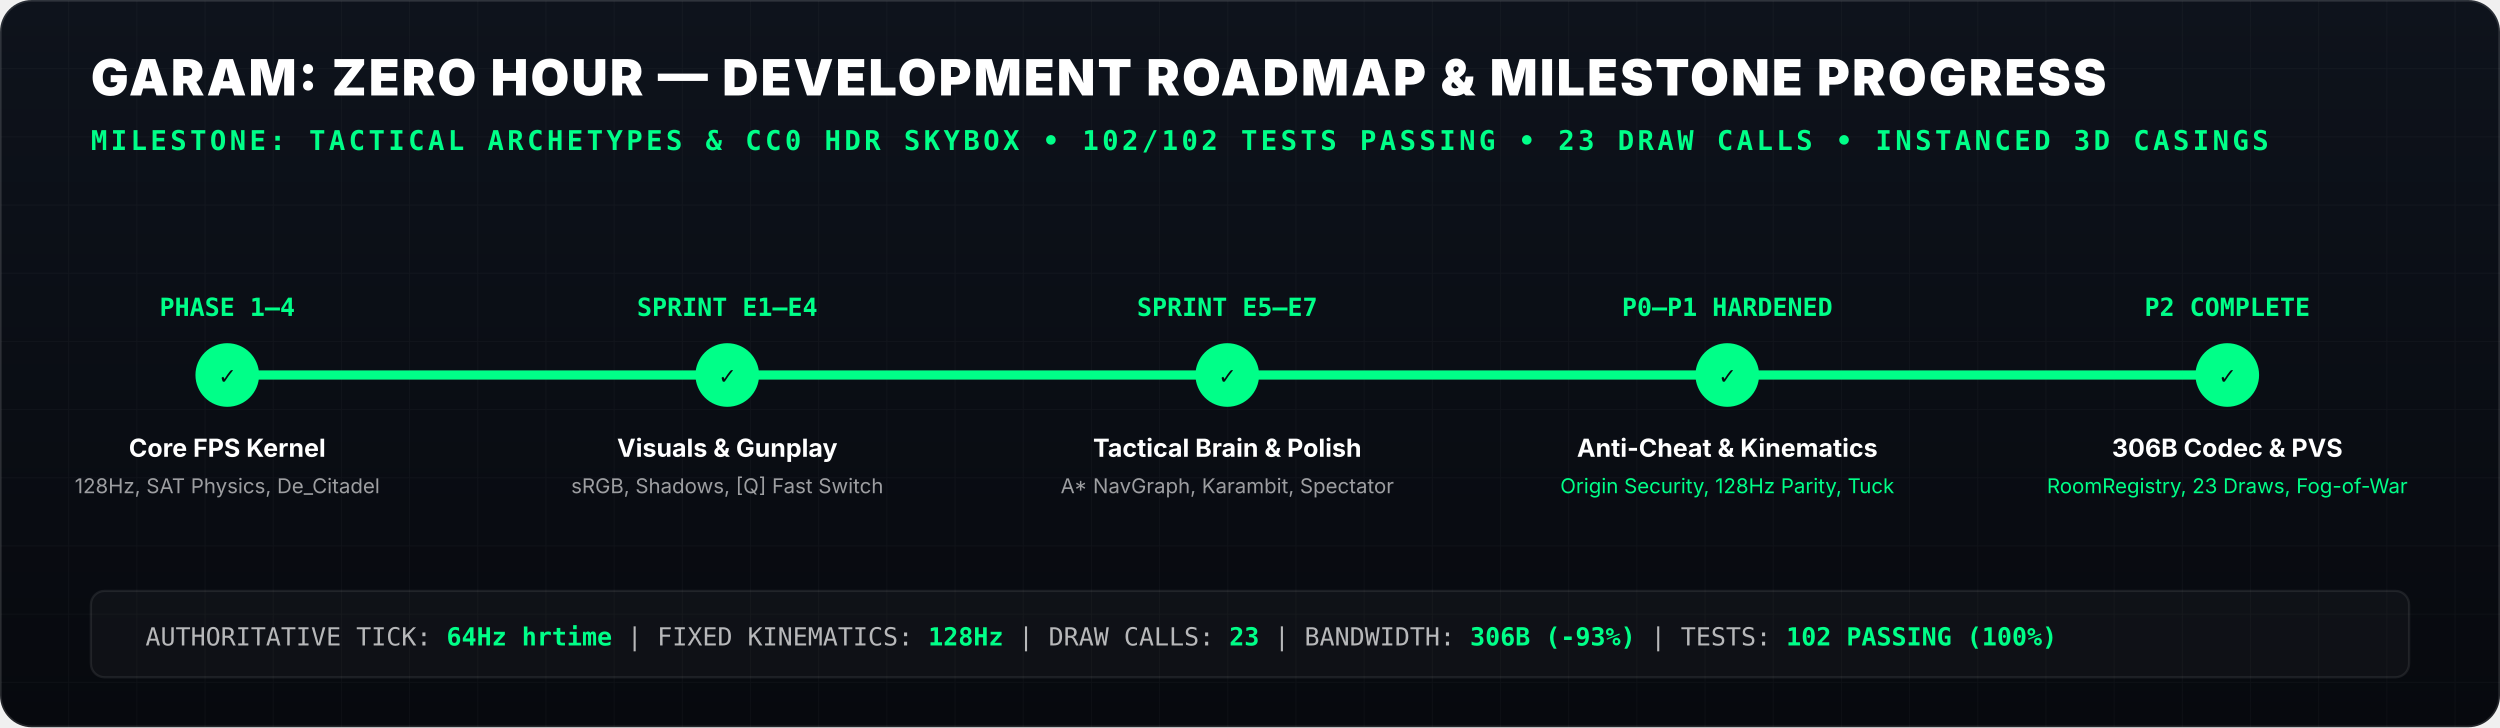
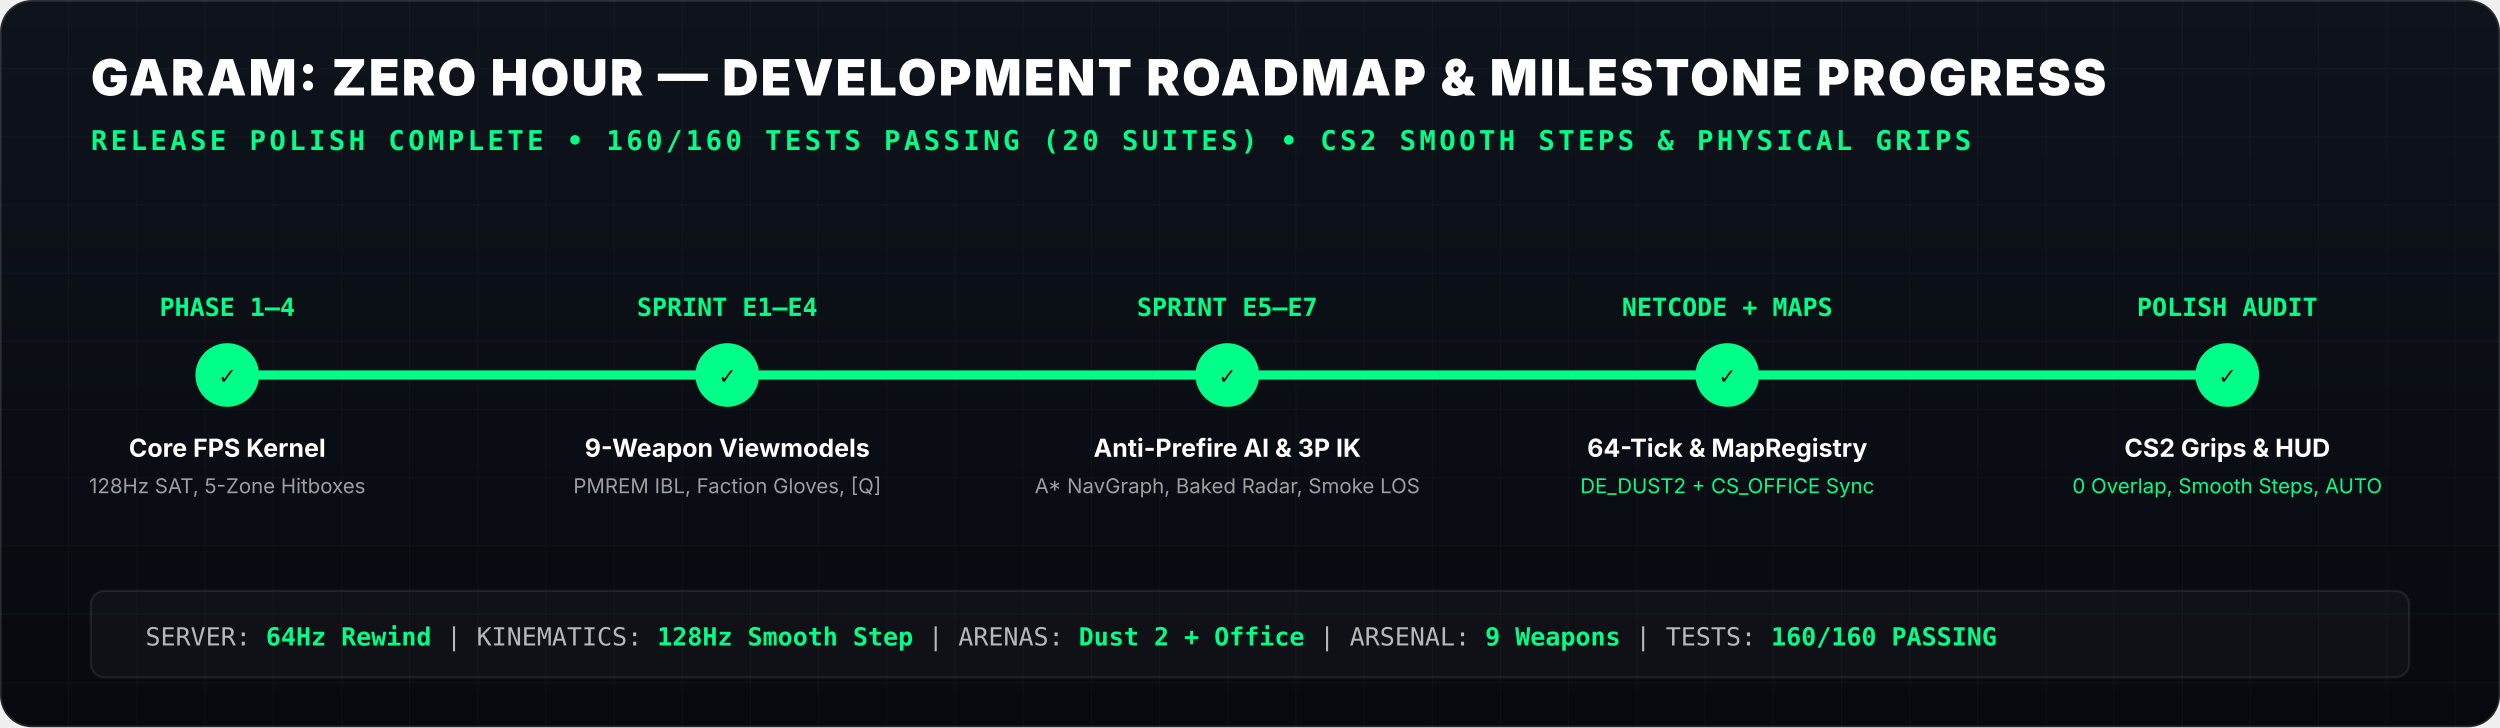
<svg xmlns="http://www.w3.org/2000/svg" viewBox="0 0 1100 320" width="1100" height="320">
  <defs>
    <linearGradient id="roadmap-bg" x1="0%" y1="0%" x2="0%" y2="100%">
      <stop offset="0%" stop-color="#0E131C" />
      <stop offset="100%" stop-color="#07090E" />
    </linearGradient>
    <pattern id="road-grid" width="30" height="30" patternUnits="userSpaceOnUse">
      <path d="M 30 0 L 0 0 0 30" fill="none" stroke="rgba(255, 255, 255, 0.03)" stroke-width="0.8" />
    </pattern>
  </defs>
  <rect width="1100" height="320" rx="14" fill="url(#roadmap-bg)" stroke="rgba(255, 255, 255, 0.12)" stroke-width="1.5" />
  <rect width="1100" height="320" rx="14" fill="url(#road-grid)" />
  <g transform="translate(40, 42)">
    <text font-family="'Inter', sans-serif" font-size="22" font-weight="900" fill="#FFFFFF" letter-spacing="1">
      GARAM: ZERO HOUR — DEVELOPMENT ROADMAP &amp; MILESTONE PROGRESS
    </text>
    <text y="24" font-family="'JetBrains Mono', monospace" font-size="12" font-weight="700" fill="#00FF88" letter-spacing="1.5">
-       MILESTONE: TACTICAL ARCHETYPES &amp; CC0 HDR SKYBOX • 102/102 TESTS PASSING • 23 DRAW CALLS • INSTANCED 3D CASINGS
+       RELEASE POLISH COMPLETE • 160/160 TESTS PASSING (20 SUITES) • CS2 SMOOTH STEPS &amp; PHYSICAL GRIPS
    </text>
  </g>
  <g transform="translate(40, 115)">
    <line x1="60" y1="50" x2="940" y2="50" stroke="rgba(255, 255, 255, 0.15)" stroke-width="4" />
    <line x1="60" y1="50" x2="940" y2="50" stroke="#00FF88" stroke-width="4" />
    <g transform="translate(60, 50)">
      <circle r="14" fill="#00FF88" />
      <text y="4" text-anchor="middle" font-family="'JetBrains Mono', monospace" font-size="11" font-weight="900" fill="#080C11">✓</text>
      <text y="-26" text-anchor="middle" font-family="'JetBrains Mono', monospace" font-size="11" font-weight="800" fill="#00FF88">PHASE 1–4</text>
      <text y="36" text-anchor="middle" font-family="'Inter', sans-serif" font-size="11" font-weight="700" fill="#FFF">Core FPS Kernel</text>
-       <text y="52" text-anchor="middle" font-family="'Inter', sans-serif" font-size="9" fill="rgba(255,255,255,0.6)">128Hz, SAT Physics, De_Citadel</text>
+       <text y="52" text-anchor="middle" font-family="'Inter', sans-serif" font-size="9" fill="rgba(255,255,255,0.6)">128Hz SAT, 5-Zone Hitboxes</text>
    </g>
    <g transform="translate(280, 50)">
      <circle r="14" fill="#00FF88" />
      <text y="4" text-anchor="middle" font-family="'JetBrains Mono', monospace" font-size="11" font-weight="900" fill="#080C11">✓</text>
      <text y="-26" text-anchor="middle" font-family="'JetBrains Mono', monospace" font-size="11" font-weight="800" fill="#00FF88">SPRINT E1–E4</text>
-       <text y="36" text-anchor="middle" font-family="'Inter', sans-serif" font-size="11" font-weight="700" fill="#FFF">Visuals &amp; Gunplay</text>
-       <text y="52" text-anchor="middle" font-family="'Inter', sans-serif" font-size="9" fill="rgba(255,255,255,0.6)">sRGB, Shadows, [Q] Fast Switch</text>
+       <text y="36" text-anchor="middle" font-family="'Inter', sans-serif" font-size="11" font-weight="700" fill="#FFF">9-Weapon Viewmodels</text>
+       <text y="52" text-anchor="middle" font-family="'Inter', sans-serif" font-size="9" fill="rgba(255,255,255,0.6)">PMREM IBL, Faction Gloves, [Q]</text>
    </g>
    <g transform="translate(500, 50)">
      <circle r="14" fill="#00FF88" />
      <text y="4" text-anchor="middle" font-family="'JetBrains Mono', monospace" font-size="11" font-weight="900" fill="#080C11">✓</text>
      <text y="-26" text-anchor="middle" font-family="'JetBrains Mono', monospace" font-size="11" font-weight="800" fill="#00FF88">SPRINT E5–E7</text>
-       <text y="36" text-anchor="middle" font-family="'Inter', sans-serif" font-size="11" font-weight="700" fill="#FFF">Tactical Brain &amp; Polish</text>
-       <text y="52" text-anchor="middle" font-family="'Inter', sans-serif" font-size="9" fill="rgba(255,255,255,0.6)">A* NavGraph, Karambit, Spectator</text>
+       <text y="36" text-anchor="middle" font-family="'Inter', sans-serif" font-size="11" font-weight="700" fill="#FFF">Anti-Prefire AI &amp; 3P IK</text>
+       <text y="52" text-anchor="middle" font-family="'Inter', sans-serif" font-size="9" fill="rgba(255,255,255,0.6)">A* NavGraph, Baked Radar, Smoke LOS</text>
    </g>
    <g transform="translate(720, 50)">
      <circle r="14" fill="#00FF88" />
      <text y="4" text-anchor="middle" font-family="'JetBrains Mono', monospace" font-size="11" font-weight="900" fill="#080C11">✓</text>
-       <text y="-26" text-anchor="middle" font-family="'JetBrains Mono', monospace" font-size="11" font-weight="800" fill="#00FF88">P0–P1 HARDENED</text>
-       <text y="36" text-anchor="middle" font-family="'Inter', sans-serif" font-size="11" font-weight="700" fill="#FFF">Anti-Cheat &amp; Kinematics</text>
-       <text y="52" text-anchor="middle" font-family="'Inter', sans-serif" font-size="9" fill="#00FF88">Origin Security, 128Hz Parity, Tuck</text>
+       <text y="-26" text-anchor="middle" font-family="'JetBrains Mono', monospace" font-size="11" font-weight="800" fill="#00FF88">NETCODE + MAPS</text>
+       <text y="36" text-anchor="middle" font-family="'Inter', sans-serif" font-size="11" font-weight="700" fill="#FFF">64-Tick &amp; MapRegistry</text>
+       <text y="52" text-anchor="middle" font-family="'Inter', sans-serif" font-size="9" fill="#00FF88">DE_DUST2 + CS_OFFICE Sync</text>
    </g>
    <g transform="translate(940, 50)">
      <circle r="14" fill="#00FF88" />
      <text y="4" text-anchor="middle" font-family="'JetBrains Mono', monospace" font-size="11" font-weight="900" fill="#080C11">✓</text>
-       <text y="-26" text-anchor="middle" font-family="'JetBrains Mono', monospace" font-size="11" font-weight="800" fill="#00FF88">P2 COMPLETE</text>
-       <text y="36" text-anchor="middle" font-family="'Inter', sans-serif" font-size="11" font-weight="700" fill="#FFF">306B Codec &amp; PVS</text>
-       <text y="52" text-anchor="middle" font-family="'Inter', sans-serif" font-size="9" fill="#00FF88">RoomRegistry, 23 Draws, Fog-of-War</text>
+       <text y="-26" text-anchor="middle" font-family="'JetBrains Mono', monospace" font-size="11" font-weight="800" fill="#00FF88">POLISH AUDIT</text>
+       <text y="36" text-anchor="middle" font-family="'Inter', sans-serif" font-size="11" font-weight="700" fill="#FFF">CS2 Grips &amp; HUD</text>
+       <text y="52" text-anchor="middle" font-family="'Inter', sans-serif" font-size="9" fill="#00FF88">0 Overlap, Smooth Steps, AUTO</text>
    </g>
  </g>
  <g transform="translate(40, 260)">
    <rect width="1020" height="38" rx="6" fill="rgba(255,255,255,0.03)" stroke="rgba(255,255,255,0.08)" />
    <text x="24" y="24" font-family="'JetBrains Mono', monospace" font-size="11" fill="rgba(255,255,255,0.7)">
-       AUTHORITATIVE TICK: <tspan fill="#00FF88" font-weight="700">64Hz hrtime</tspan>  |  FIXED KINEMATICS: <tspan fill="#00FF88" font-weight="700">128Hz</tspan>  |  DRAW CALLS: <tspan fill="#00FF88" font-weight="700">23</tspan>  |  BANDWIDTH: <tspan fill="#00FF88" font-weight="700">306B (-93%)</tspan>  |  TESTS: <tspan fill="#00FF88" font-weight="700">102 PASSING (100%)</tspan>
+       SERVER: <tspan fill="#00FF88" font-weight="700">64Hz Rewind</tspan>  |  KINEMATICS: <tspan fill="#00FF88" font-weight="700">128Hz Smooth Step</tspan>  |  ARENAS: <tspan fill="#00FF88" font-weight="700">Dust 2 + Office</tspan>  |  ARSENAL: <tspan fill="#00FF88" font-weight="700">9 Weapons</tspan>  |  TESTS: <tspan fill="#00FF88" font-weight="700">160/160 PASSING</tspan>
    </text>
  </g>
</svg>
